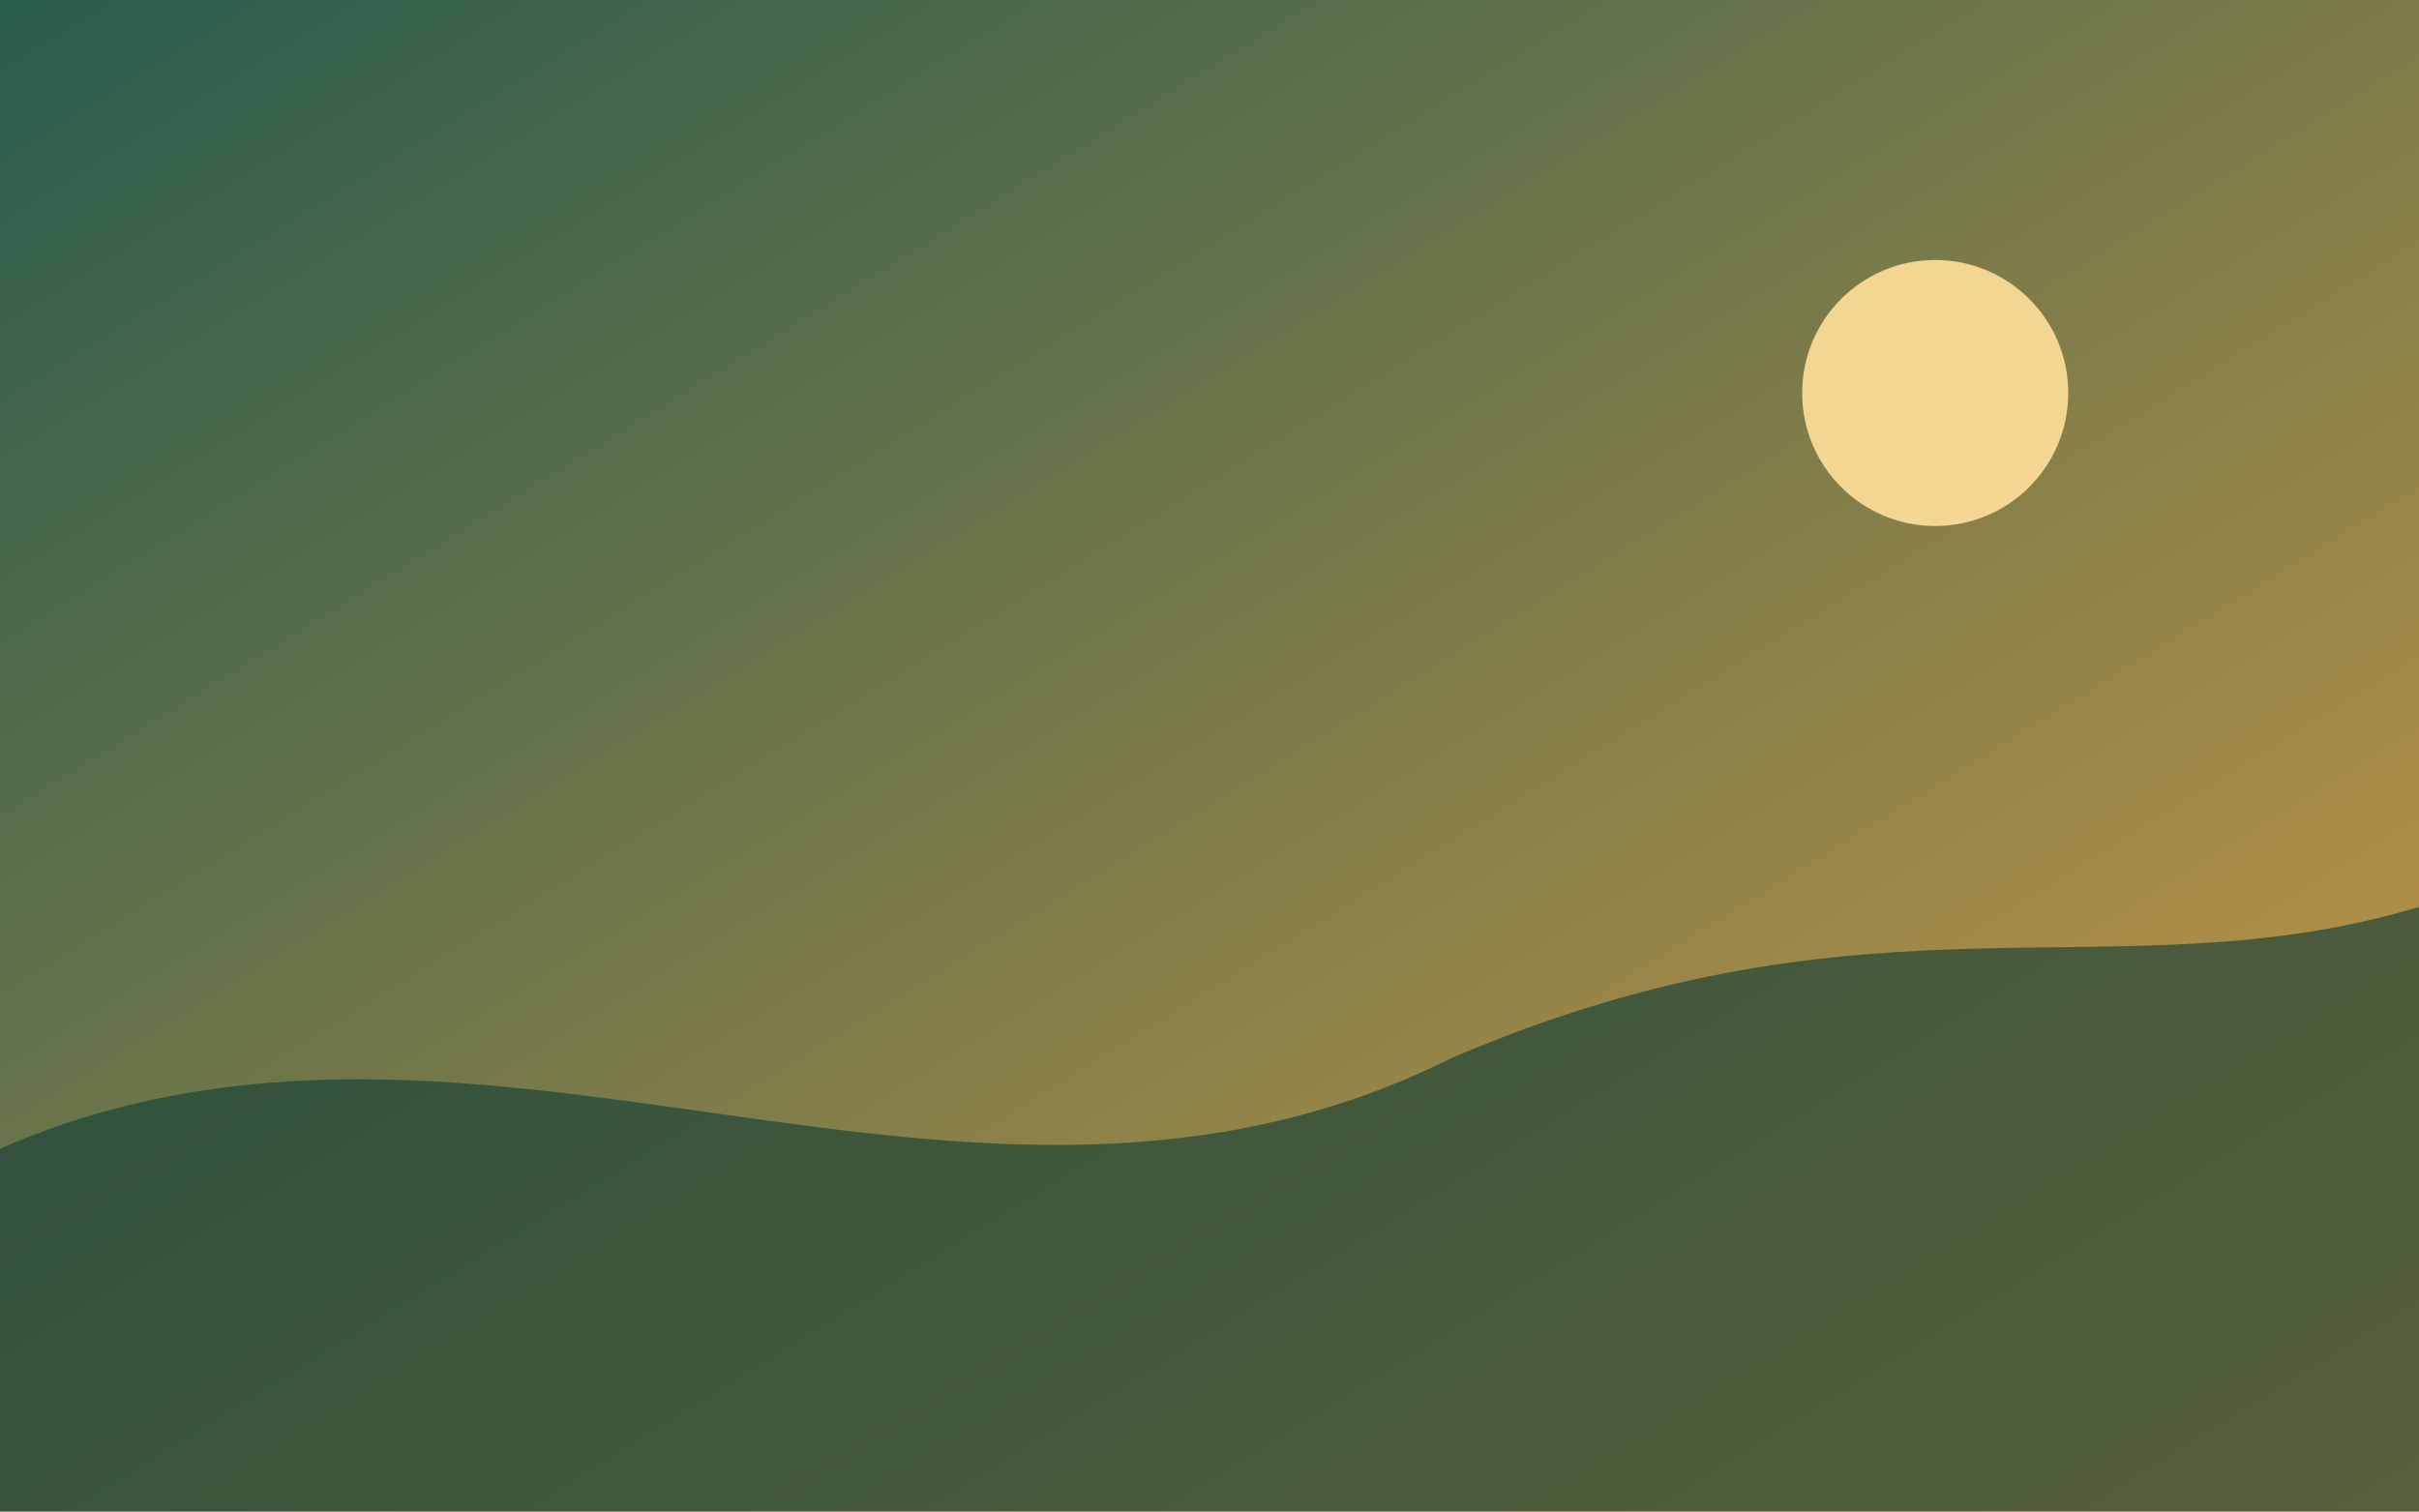
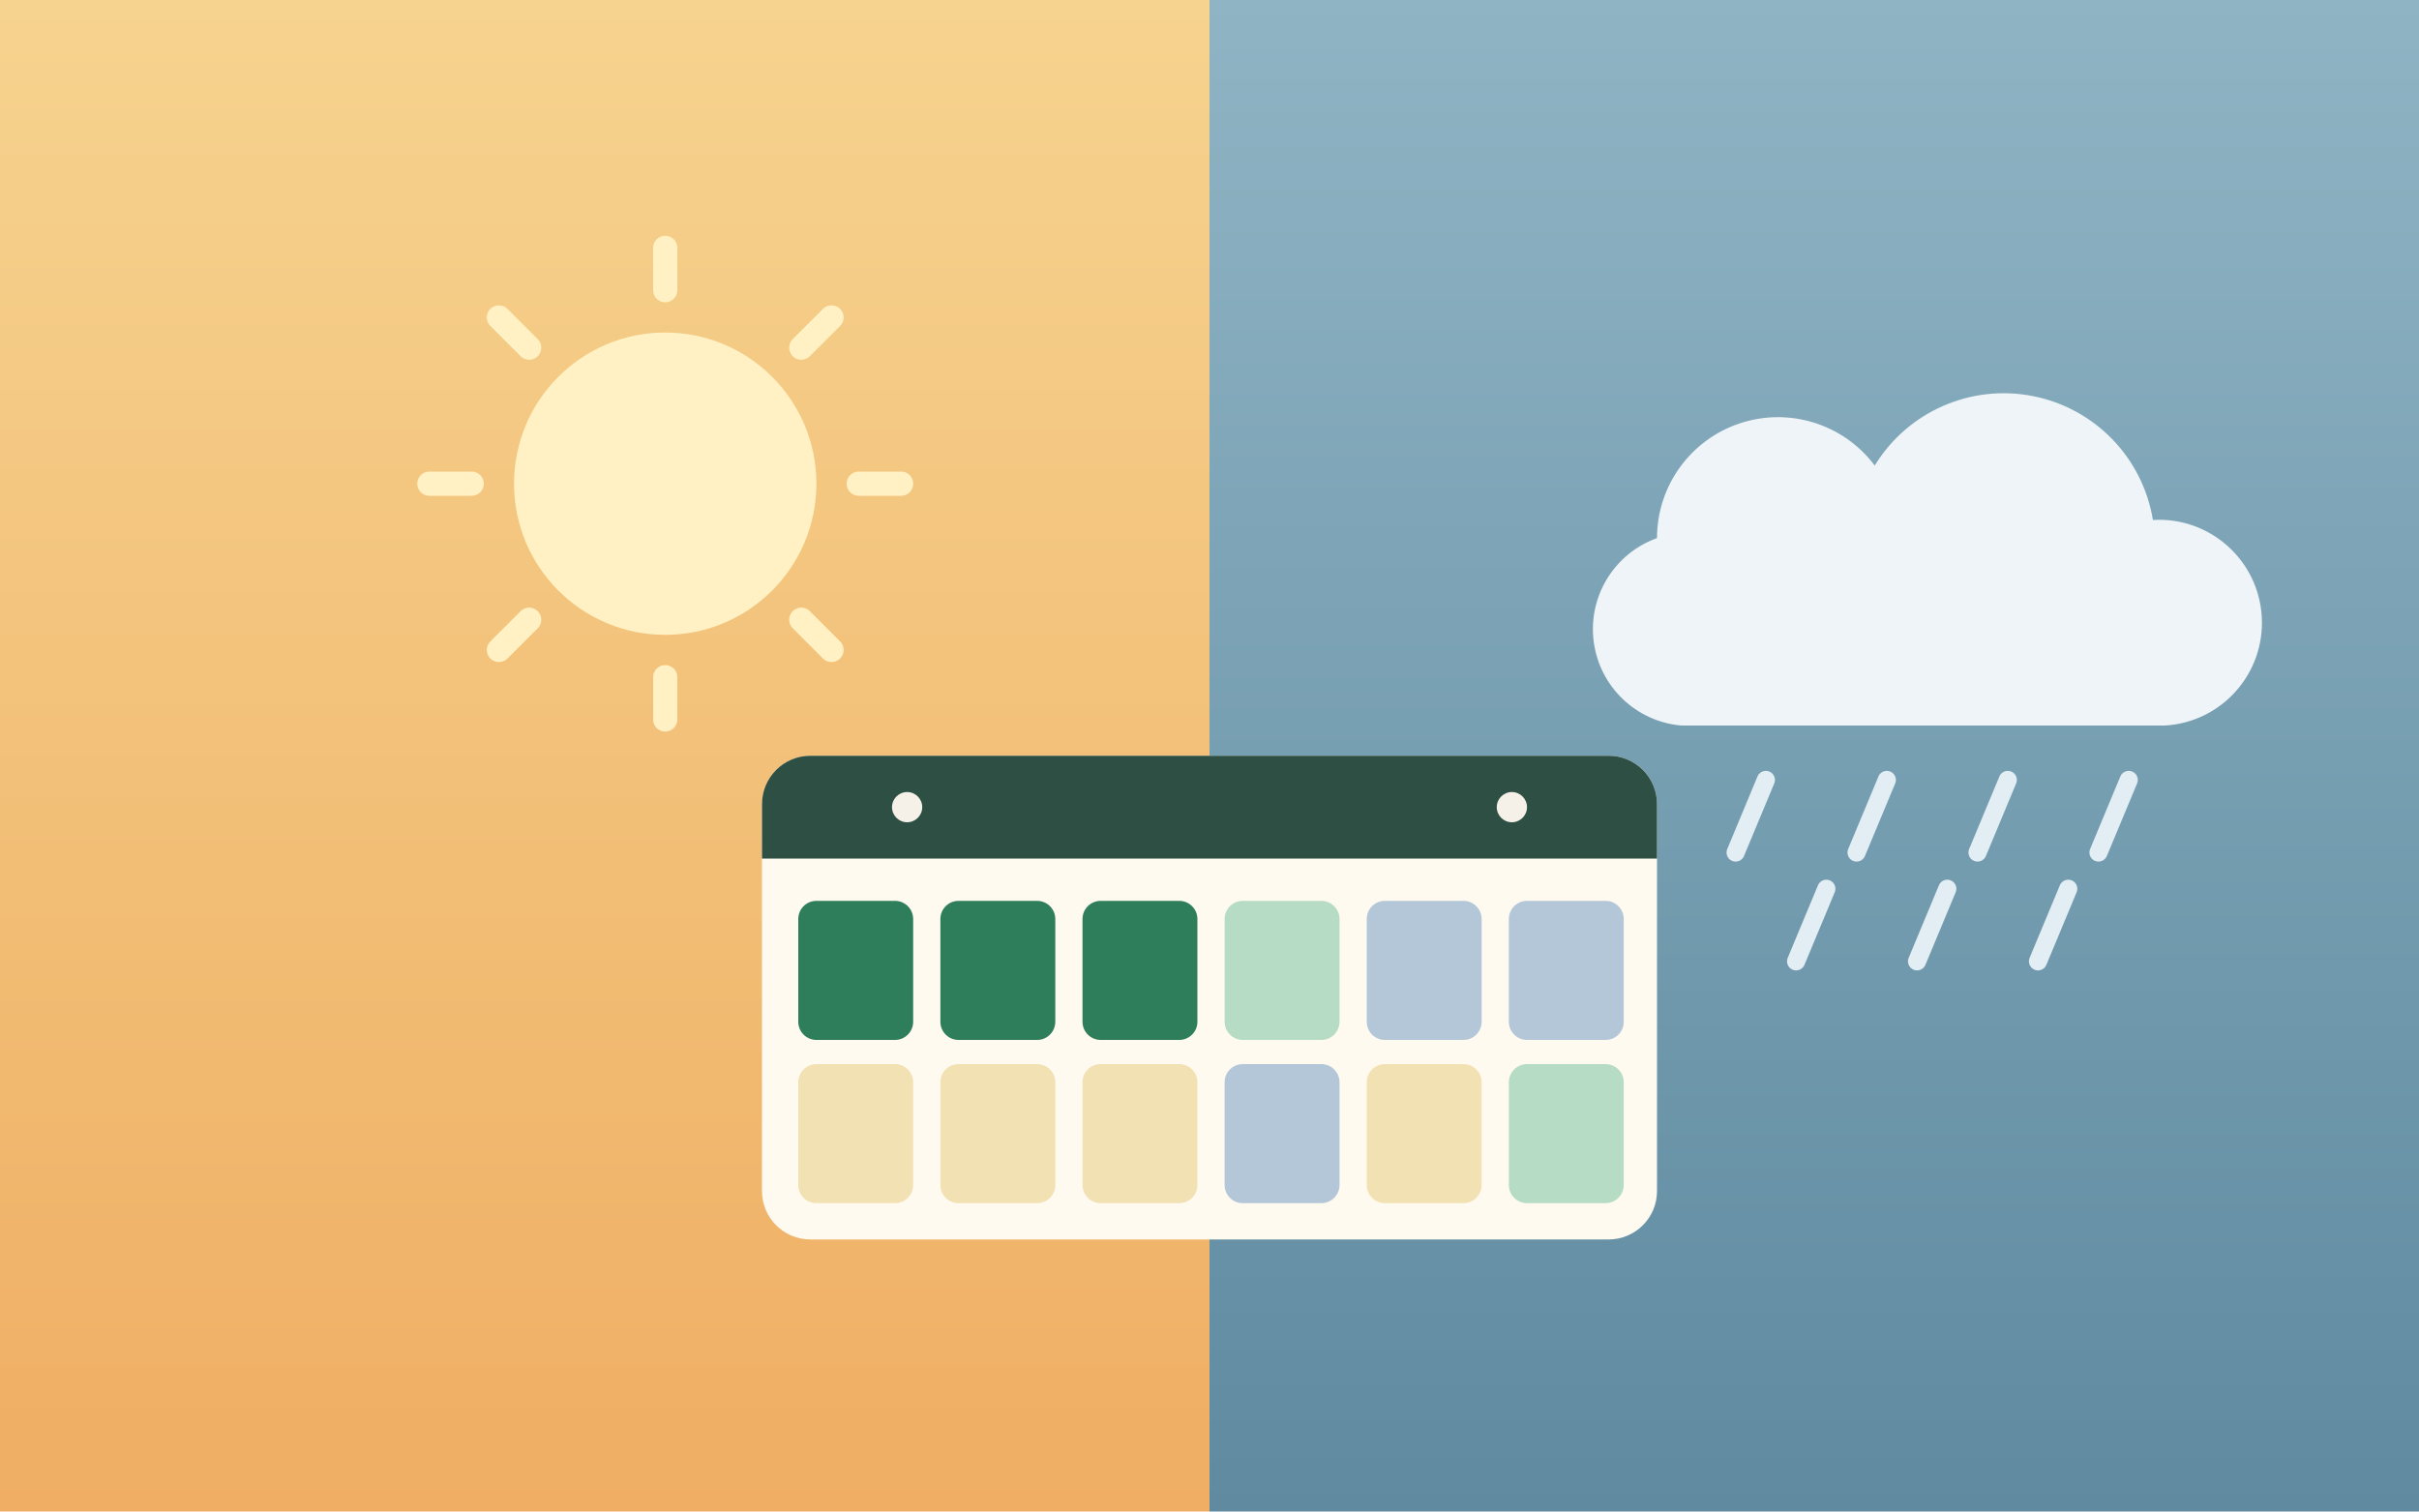
<svg xmlns="http://www.w3.org/2000/svg" viewBox="0 0 800 500">
  <defs>
-     <linearGradient id="g" x1="0" y1="0" x2="1" y2="1">
-       <stop offset="0%" stop-color="#295c4d" />
-       <stop offset="100%" stop-color="#d09b45" />
+     <linearGradient id="warm" x1="0" y1="0" x2="0" y2="1">
+       <stop offset="0" stop-color="#f6d38f" />
+       <stop offset="1" stop-color="#efae63" />
+     </linearGradient>
+     <linearGradient id="cool" x1="0" y1="0" x2="0" y2="1">
+       <stop offset="0" stop-color="#8fb4c4" />
+       <stop offset="1" stop-color="#5f8aa0" />
    </linearGradient>
  </defs>
-   <rect width="800" height="500" fill="url(#g)" />
-   <path d="M0 380 C160 310 320 430 480 350 C620 290 700 330 800 300 L800 500 L0 500 Z" fill="#154035" opacity=".65" />
-   <circle cx="640" cy="130" r="44" fill="#ffe09a" opacity=".9" />
+   <rect width="400" height="500" fill="url(#warm)" />
+   <rect x="400" width="400" height="500" fill="url(#cool)" />
+   <circle cx="220" cy="160" r="50" fill="#fff1c4" />
+   <g stroke="#fff1c4" stroke-width="8" stroke-linecap="round">
+     <path d="M220 82 V96" />
+     <path d="M220 224 V238" />
+     <path d="M142 160 H156" />
+     <path d="M284 160 H298" />
+     <path d="M165 105 l10 10" />
+     <path d="M265 205 l10 10" />
+     <path d="M275 105 l-10 10" />
+     <path d="M175 205 l-10 10" />
+   </g>
+   <path d="M548 178 a40 40 0 0 1 72 -24 a50 50 0 0 1 92 18 a34 34 0 0 1 4 68 H556 a32 32 0 0 1 -8 -62 z" fill="#eef4f7" />
+   <g stroke="#e3eef4" stroke-width="6" stroke-linecap="round">
+     <path d="M584 258 l-10 24" />
+     <path d="M624 258 l-10 24" />
+     <path d="M664 258 l-10 24" />
+     <path d="M704 258 l-10 24" />
+     <path d="M604 294 l-10 24" />
+     <path d="M644 294 l-10 24" />
+     <path d="M684 294 l-10 24" />
+   </g>
+   <rect x="252" y="250" width="296" height="160" rx="16" fill="#fffaf0" />
+   <path d="M268 250 H532 a16 16 0 0 1 16 16 V284 H252 V266 a16 16 0 0 1 16 -16 Z" fill="#2e4f44" />
+   <g fill="#f5f1e8">
+     <circle cx="300" cy="267" r="5" />
+     <circle cx="500" cy="267" r="5" />
+   </g>
+   <g>
+     <rect x="264" y="298" width="38" height="46" rx="6" fill="#2e7d5b" />
+     <rect x="311" y="298" width="38" height="46" rx="6" fill="#2e7d5b" />
+     <rect x="358" y="298" width="38" height="46" rx="6" fill="#2e7d5b" />
+     <rect x="405" y="298" width="38" height="46" rx="6" fill="#b7dcc5" />
+     <rect x="452" y="298" width="38" height="46" rx="6" fill="#b4c7d8" />
+     <rect x="499" y="298" width="38" height="46" rx="6" fill="#b4c7d8" />
+     <rect x="264" y="352" width="38" height="46" rx="6" fill="#f2e1b3" />
+     <rect x="311" y="352" width="38" height="46" rx="6" fill="#f2e1b3" />
+     <rect x="358" y="352" width="38" height="46" rx="6" fill="#f2e1b3" />
+     <rect x="405" y="352" width="38" height="46" rx="6" fill="#b4c7d8" />
+     <rect x="452" y="352" width="38" height="46" rx="6" fill="#f2e1b3" />
+     <rect x="499" y="352" width="38" height="46" rx="6" fill="#b7dcc5" />
+   </g>
</svg>
